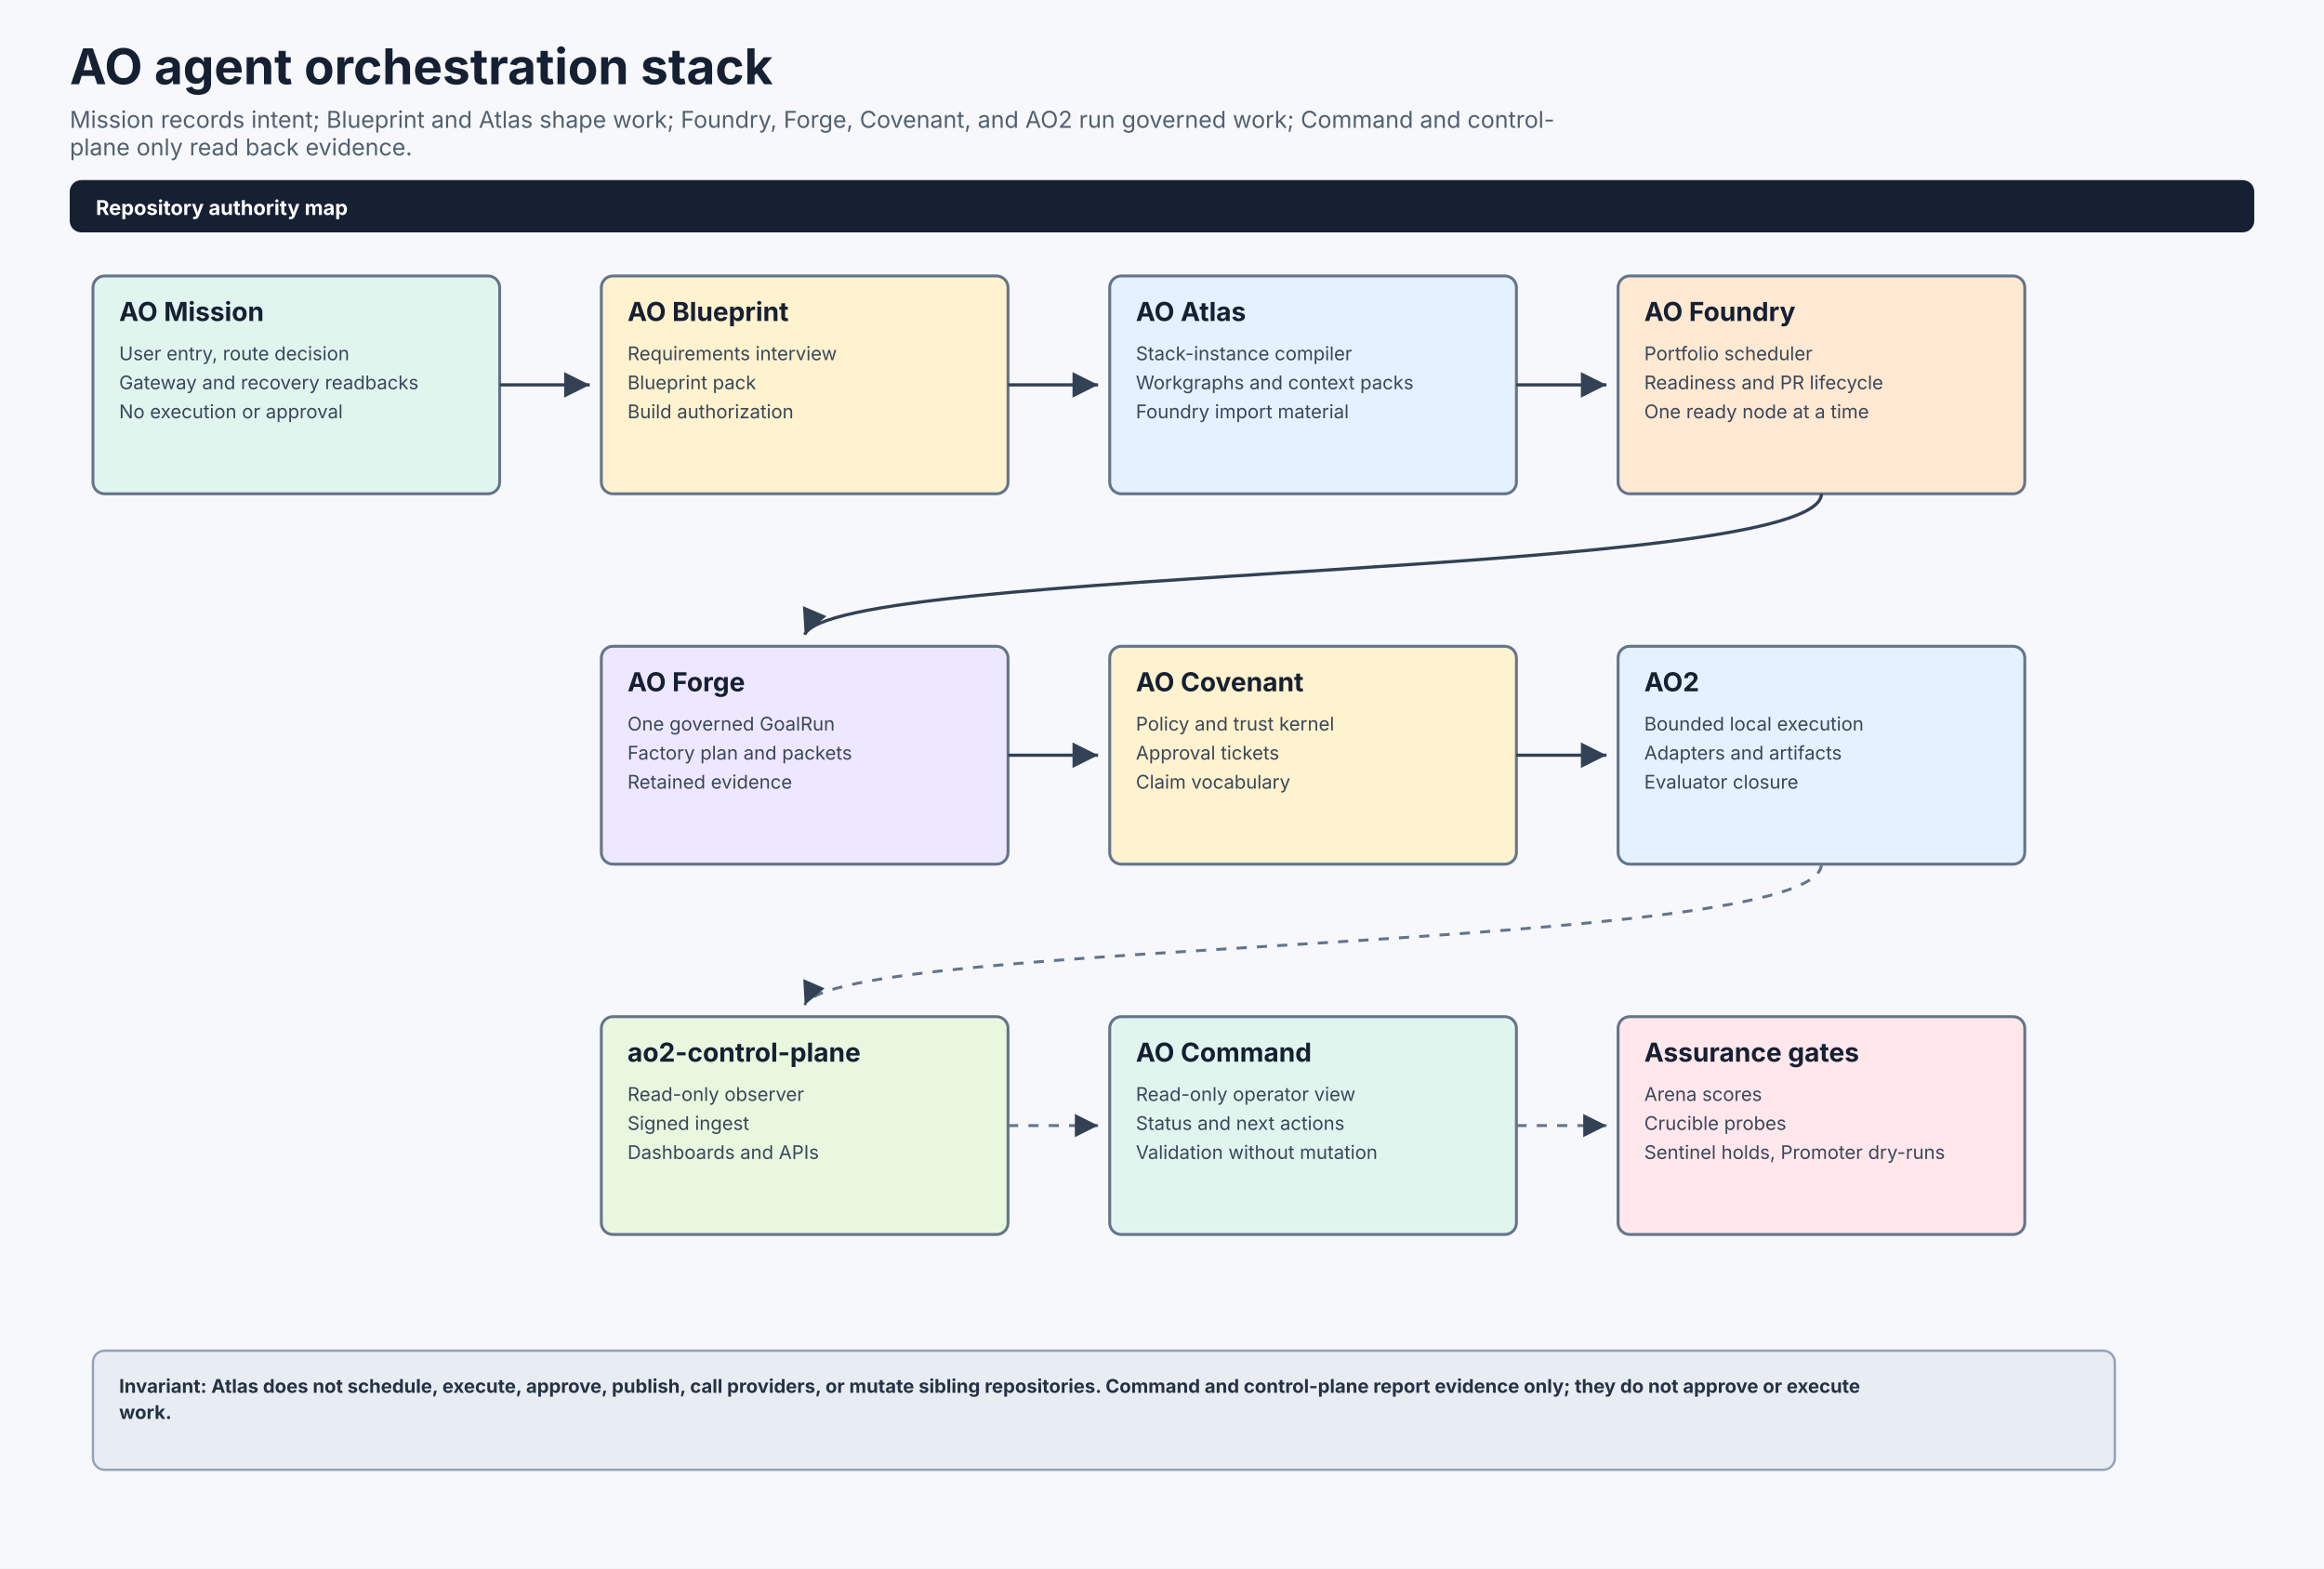
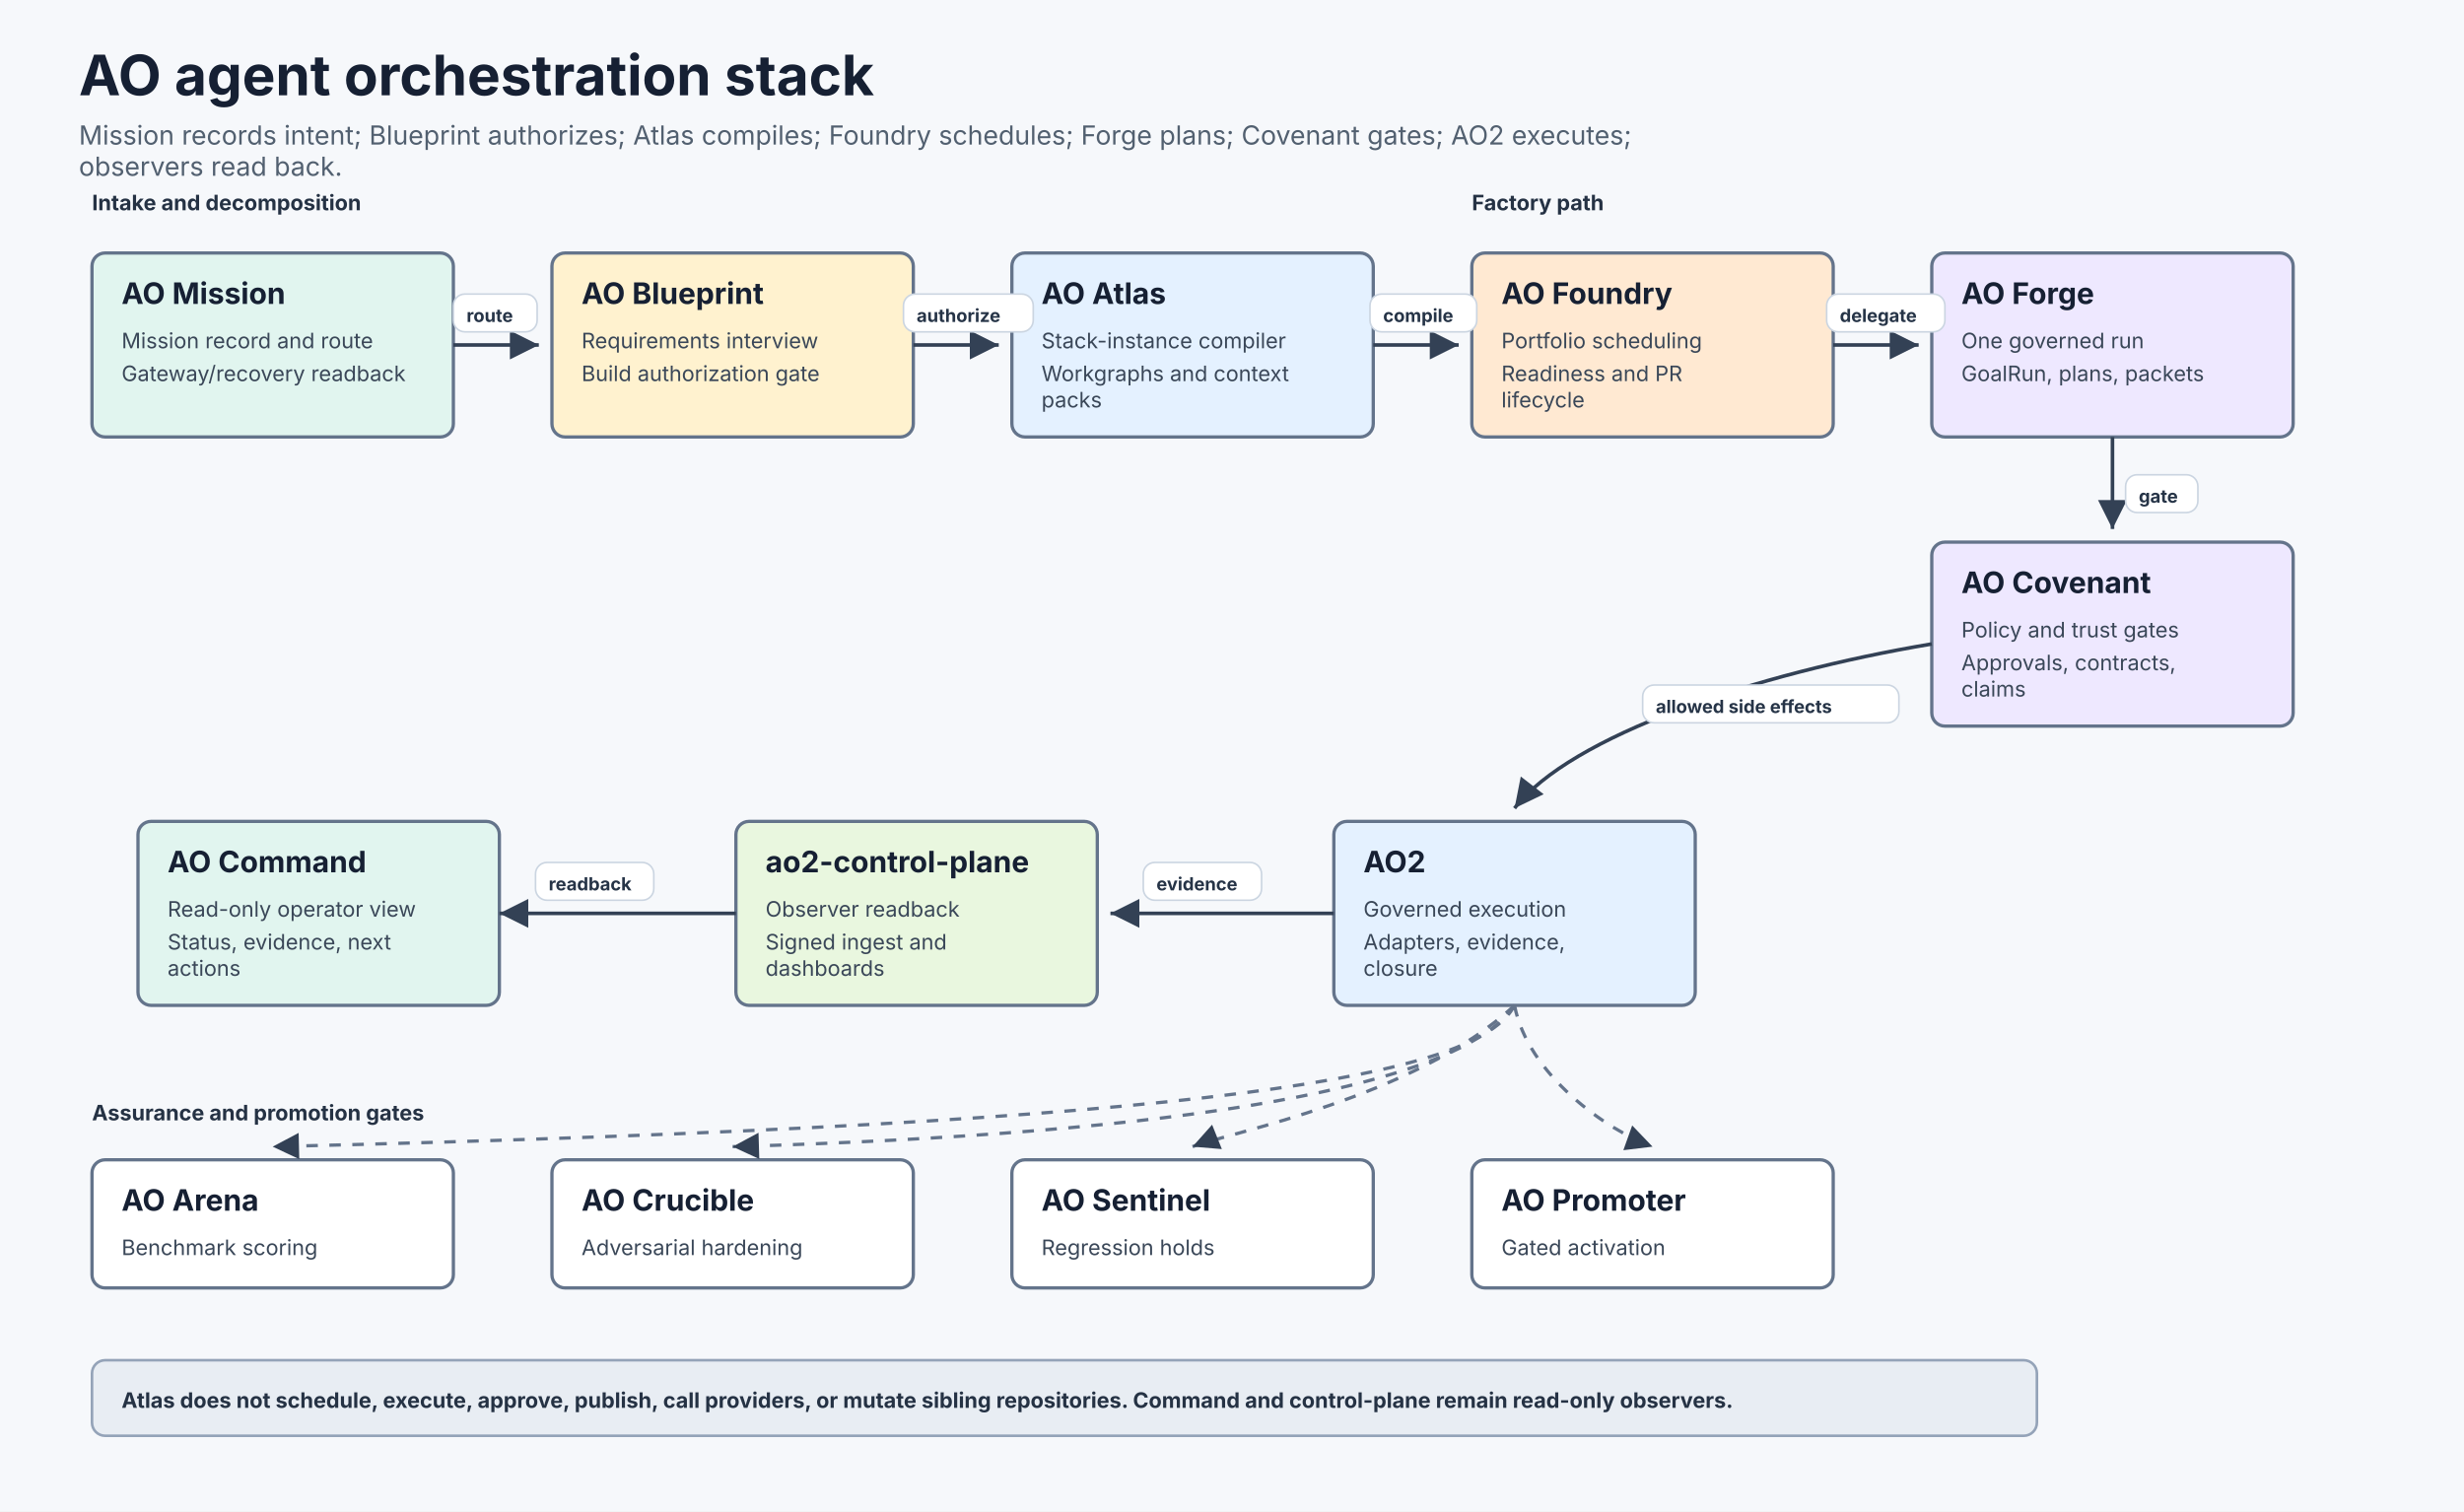
- <svg xmlns="http://www.w3.org/2000/svg" width="1600" height="1080" viewBox="0 0 1600 1080" role="img" aria-labelledby="title desc">
+ <svg xmlns="http://www.w3.org/2000/svg" width="1500" height="920" viewBox="0 0 1500 920" role="img" aria-labelledby="title desc">
  <defs>
    <marker id="arrow" markerWidth="12" markerHeight="12" refX="10" refY="6" orient="auto">
      <path d="M2,2 L10,6 L2,10 Z" fill="#334155" />
    </marker>
    <style>
      .bg { fill: #f6f8fb; }
      .title { font: 700 34px Inter, Arial, sans-serif; fill: #162033; }
      .subtitle { font: 400 16px Inter, Arial, sans-serif; fill: #526070; }
      .band { rx: 8; }
      .bandText { font: 700 14px Inter, Arial, sans-serif; fill: #ffffff; letter-spacing: 0; }
      .card { stroke-width: 2; rx: 8; }
      .note { stroke-width: 1.6; rx: 8; }
      .cardTitle { font: 700 18px Inter, Arial, sans-serif; fill: #162033; }
      .body { font: 500 15px Inter, Arial, sans-serif; fill: #162033; }
      .small { font: 400 13px Inter, Arial, sans-serif; fill: #3a4758; }
      .smallStrong { font: 700 13px Inter, Arial, sans-serif; fill: #253244; }
      .label { font: 700 11px Inter, Arial, sans-serif; fill: #263447; }
      .chip { fill: #ffffff; stroke: #cbd5e1; stroke-width: 1; rx: 7; }
      .arrow { stroke: #334155; stroke-width: 2.2; fill: none; marker-end: url(#arrow); }
      .dash { stroke: #64748b; stroke-width: 2; stroke-dasharray: 7 7; fill: none; marker-end: url(#arrow); }
      .soft { stroke: #94a3b8; stroke-width: 1.7; fill: none; marker-end: url(#arrow); }
      .cell { stroke: #cbd5e1; stroke-width: 1.4; }
      .cellHead { font: 700 14px Inter, Arial, sans-serif; fill: #162033; }
      .cellText { font: 400 12px Inter, Arial, sans-serif; fill: #39485a; }
    </style>
  </defs>
-   <rect class="bg" width="1600" height="1080" />
+   <rect class="bg" width="1500" height="920" />
  <text class="title" x="48" y="58">AO agent orchestration stack</text>
  <text class="subtitle" x="48" y="88">
-     <tspan x="48" dy="0">Mission records intent; Blueprint and Atlas shape work; Foundry, Forge, Covenant, and AO2 run governed work; Command and control-</tspan>
-     <tspan x="48" dy="19">plane only read back evidence.</tspan>
+     <tspan x="48" dy="0">Mission records intent; Blueprint authorizes; Atlas compiles; Foundry schedules; Forge plans; Covenant gates; AO2 executes;</tspan>
+     <tspan x="48" dy="19">observers read back.</tspan>
  </text>
-   <rect class="band" x="48" y="124" width="1504" height="36" fill="#172033" />
-   <text class="bandText" x="66" y="148">Repository authority map</text>
-   <rect class="card" x="64" y="190" width="280" height="150" fill="#e1f5ef" stroke="#64748b" />
-   <text class="cardTitle" x="82" y="221">AO Mission</text>
-   <text class="small" x="82" y="248">User entry, route decision</text>
-   <text class="small" x="82" y="268">Gateway and recovery readbacks</text>
-   <text class="small" x="82" y="288">No execution or approval</text>
-   <rect class="card" x="414" y="190" width="280" height="150" fill="#fff2cf" stroke="#64748b" />
-   <text class="cardTitle" x="432" y="221">AO Blueprint</text>
-   <text class="small" x="432" y="248">Requirements interview</text>
-   <text class="small" x="432" y="268">Blueprint pack</text>
-   <text class="small" x="432" y="288">Build authorization</text>
-   <rect class="card" x="764" y="190" width="280" height="150" fill="#e4f1ff" stroke="#64748b" />
-   <text class="cardTitle" x="782" y="221">AO Atlas</text>
-   <text class="small" x="782" y="248">Stack-instance compiler</text>
-   <text class="small" x="782" y="268">Workgraphs and context packs</text>
-   <text class="small" x="782" y="288">Foundry import material</text>
-   <rect class="card" x="1114" y="190" width="280" height="150" fill="#ffe9d2" stroke="#64748b" />
-   <text class="cardTitle" x="1132" y="221">AO Foundry</text>
-   <text class="small" x="1132" y="248">Portfolio scheduler</text>
-   <text class="small" x="1132" y="268">Readiness and PR lifecycle</text>
-   <text class="small" x="1132" y="288">One ready node at a time</text>
-   <rect class="card" x="414" y="445" width="280" height="150" fill="#eee8ff" stroke="#64748b" />
-   <text class="cardTitle" x="432" y="476">AO Forge</text>
-   <text class="small" x="432" y="503">One governed GoalRun</text>
-   <text class="small" x="432" y="523">Factory plan and packets</text>
-   <text class="small" x="432" y="543">Retained evidence</text>
-   <rect class="card" x="764" y="445" width="280" height="150" fill="#fff2cf" stroke="#64748b" />
-   <text class="cardTitle" x="782" y="476">AO Covenant</text>
-   <text class="small" x="782" y="503">Policy and trust kernel</text>
-   <text class="small" x="782" y="523">Approval tickets</text>
-   <text class="small" x="782" y="543">Claim vocabulary</text>
-   <rect class="card" x="1114" y="445" width="280" height="150" fill="#e4f1ff" stroke="#64748b" />
-   <text class="cardTitle" x="1132" y="476">AO2</text>
-   <text class="small" x="1132" y="503">Bounded local execution</text>
-   <text class="small" x="1132" y="523">Adapters and artifacts</text>
-   <text class="small" x="1132" y="543">Evaluator closure</text>
-   <rect class="card" x="414" y="700" width="280" height="150" fill="#e9f7df" stroke="#64748b" />
-   <text class="cardTitle" x="432" y="731">ao2-control-plane</text>
-   <text class="small" x="432" y="758">Read-only observer</text>
-   <text class="small" x="432" y="778">Signed ingest</text>
-   <text class="small" x="432" y="798">Dashboards and APIs</text>
-   <rect class="card" x="764" y="700" width="280" height="150" fill="#e1f5ef" stroke="#64748b" />
-   <text class="cardTitle" x="782" y="731">AO Command</text>
-   <text class="small" x="782" y="758">Read-only operator view</text>
-   <text class="small" x="782" y="778">Status and next actions</text>
-   <text class="small" x="782" y="798">Validation without mutation</text>
-   <rect class="card" x="1114" y="700" width="280" height="150" fill="#ffe7ec" stroke="#64748b" />
-   <text class="cardTitle" x="1132" y="731">Assurance gates</text>
-   <text class="small" x="1132" y="758">Arena scores</text>
-   <text class="small" x="1132" y="778">Crucible probes</text>
-   <text class="small" x="1132" y="798">Sentinel holds, Promoter dry-runs</text>
-   <path class="arrow" d="M344 265 L406 265" />
-   <path class="arrow" d="M694 265 L756 265" />
-   <path class="arrow" d="M1044 265 L1106 265" />
-   <path class="arrow" d="M1254 340 C1254 398 574 390 554 437" />
-   <path class="arrow" d="M694 520 L756 520" />
-   <path class="arrow" d="M1044 520 L1106 520" />
-   <path class="dash" d="M1254 595 C1254 656 574 646 554 692" />
-   <path class="dash" d="M694 775 L756 775" />
-   <path class="dash" d="M1044 775 L1106 775" />
-   <rect class="note" x="64" y="930" width="1392" height="82" fill="#e8edf3" stroke="#94a3b8" />
-   <text class="smallStrong" x="82" y="959">
-     <tspan x="82" dy="0">Invariant: Atlas does not schedule, execute, approve, publish, call providers, or mutate sibling repositories. Command and control-plane report evidence only; they do not approve or execute</tspan>
-     <tspan x="82" dy="18">work.</tspan>
+   <text class="smallStrong" x="56" y="128">Intake and decomposition</text>
+   <text class="smallStrong" x="896" y="128">Factory path</text>
+   <rect class="card" x="56" y="154" width="220" height="112" fill="#e1f5ef" stroke="#64748b" />
+   <text class="cardTitle" x="74" y="185">AO Mission</text>
+   <text class="small" x="74" y="212">Mission record and route</text>
+   <text class="small" x="74" y="232">Gateway/recovery readback</text>
+   <rect class="card" x="336" y="154" width="220" height="112" fill="#fff2cf" stroke="#64748b" />
+   <text class="cardTitle" x="354" y="185">AO Blueprint</text>
+   <text class="small" x="354" y="212">Requirements interview</text>
+   <text class="small" x="354" y="232">Build authorization gate</text>
+   <rect class="card" x="616" y="154" width="220" height="112" fill="#e4f1ff" stroke="#64748b" />
+   <text class="cardTitle" x="634" y="185">AO Atlas</text>
+   <text class="small" x="634" y="212">Stack-instance compiler</text>
+   <text class="small" x="634" y="232">
+     <tspan x="634" dy="0">Workgraphs and context</tspan>
+     <tspan x="634" dy="16">packs</tspan>
  </text>
+   <rect class="card" x="896" y="154" width="220" height="112" fill="#ffe9d2" stroke="#64748b" />
+   <text class="cardTitle" x="914" y="185">AO Foundry</text>
+   <text class="small" x="914" y="212">Portfolio scheduling</text>
+   <text class="small" x="914" y="232">
+     <tspan x="914" dy="0">Readiness and PR</tspan>
+     <tspan x="914" dy="16">lifecycle</tspan>
+   </text>
+   <rect class="card" x="1176" y="154" width="220" height="112" fill="#eee8ff" stroke="#64748b" />
+   <text class="cardTitle" x="1194" y="185">AO Forge</text>
+   <text class="small" x="1194" y="212">One governed run</text>
+   <text class="small" x="1194" y="232">GoalRun, plans, packets</text>
+   <rect class="card" x="1176" y="330" width="220" height="112" fill="#eee8ff" stroke="#64748b" />
+   <text class="cardTitle" x="1194" y="361">AO Covenant</text>
+   <text class="small" x="1194" y="388">Policy and trust gates</text>
+   <text class="small" x="1194" y="408">
+     <tspan x="1194" dy="0">Approvals, contracts,</tspan>
+     <tspan x="1194" dy="16">claims</tspan>
+   </text>
+   <rect class="card" x="812" y="500" width="220" height="112" fill="#e4f1ff" stroke="#64748b" />
+   <text class="cardTitle" x="830" y="531">AO2</text>
+   <text class="small" x="830" y="558">Governed execution</text>
+   <text class="small" x="830" y="578">
+     <tspan x="830" dy="0">Adapters, evidence,</tspan>
+     <tspan x="830" dy="16">closure</tspan>
+   </text>
+   <rect class="card" x="448" y="500" width="220" height="112" fill="#e9f7df" stroke="#64748b" />
+   <text class="cardTitle" x="466" y="531">ao2-control-plane</text>
+   <text class="small" x="466" y="558">Observer readback</text>
+   <text class="small" x="466" y="578">
+     <tspan x="466" dy="0">Signed ingest and</tspan>
+     <tspan x="466" dy="16">dashboards</tspan>
+   </text>
+   <rect class="card" x="84" y="500" width="220" height="112" fill="#e1f5ef" stroke="#64748b" />
+   <text class="cardTitle" x="102" y="531">AO Command</text>
+   <text class="small" x="102" y="558">Read-only operator view</text>
+   <text class="small" x="102" y="578">
+     <tspan x="102" dy="0">Status, evidence, next</tspan>
+     <tspan x="102" dy="16">actions</tspan>
+   </text>
+   <path class="arrow" d="M276 210 L328 210" />
+   <rect class="chip" x="276" y="179" width="51" height="23" />
+   <text class="label" x="284" y="196">route</text>
+   <path class="arrow" d="M556 210 L608 210" />
+   <rect class="chip" x="550" y="179" width="79" height="23" />
+   <text class="label" x="558" y="196">authorize</text>
+   <path class="arrow" d="M836 210 L888 210" />
+   <rect class="chip" x="834" y="179" width="65" height="23" />
+   <text class="label" x="842" y="196">compile</text>
+   <path class="arrow" d="M1116 210 L1168 210" />
+   <rect class="chip" x="1112" y="179" width="72" height="23" />
+   <text class="label" x="1120" y="196">delegate</text>
+   <path class="arrow" d="M1286 266 V322" />
+   <rect class="chip" x="1294" y="289" width="44" height="23" />
+   <text class="label" x="1302" y="306">gate</text>
+   <path class="arrow" d="M1176 392 C1068 410 956 448 922 492" />
+   <rect class="chip" x="1000" y="417" width="156" height="23" />
+   <text class="label" x="1008" y="434">allowed side effects</text>
+   <path class="arrow" d="M812 556 L676 556" />
+   <rect class="chip" x="696" y="525" width="72" height="23" />
+   <text class="label" x="704" y="542">evidence</text>
+   <path class="arrow" d="M448 556 L304 556" />
+   <rect class="chip" x="326" y="525" width="72" height="23" />
+   <text class="label" x="334" y="542">readback</text>
+   <text class="smallStrong" x="56" y="682">Assurance and promotion gates</text>
+   <rect class="card" x="56" y="706" width="220" height="78" fill="#ffffff" stroke="#64748b" />
+   <text class="cardTitle" x="74" y="737">AO Arena</text>
+   <text class="small" x="74" y="764">Benchmark scoring</text>
+   <rect class="card" x="336" y="706" width="220" height="78" fill="#ffffff" stroke="#64748b" />
+   <text class="cardTitle" x="354" y="737">AO Crucible</text>
+   <text class="small" x="354" y="764">Adversarial hardening</text>
+   <rect class="card" x="616" y="706" width="220" height="78" fill="#ffffff" stroke="#64748b" />
+   <text class="cardTitle" x="634" y="737">AO Sentinel</text>
+   <text class="small" x="634" y="764">Regression holds</text>
+   <rect class="card" x="896" y="706" width="220" height="78" fill="#ffffff" stroke="#64748b" />
+   <text class="cardTitle" x="914" y="737">AO Promoter</text>
+   <text class="small" x="914" y="764">Gated activation</text>
+   <path class="dash" d="M922 612 C900 654 752 684 166 698" />
+   <path class="dash" d="M922 612 C888 662 720 690 446 698" />
+   <path class="dash" d="M922 612 C862 668 746 690 726 698" />
+   <path class="dash" d="M922 612 C930 654 978 688 1006 698" />
+   <rect class="note" x="56" y="828" width="1184" height="46" fill="#e8edf3" stroke="#94a3b8" />
+   <text class="smallStrong" x="74" y="857">Atlas does not schedule, execute, approve, publish, call providers, or mutate sibling repositories. Command and control-plane remain read-only observers.</text>
</svg>
